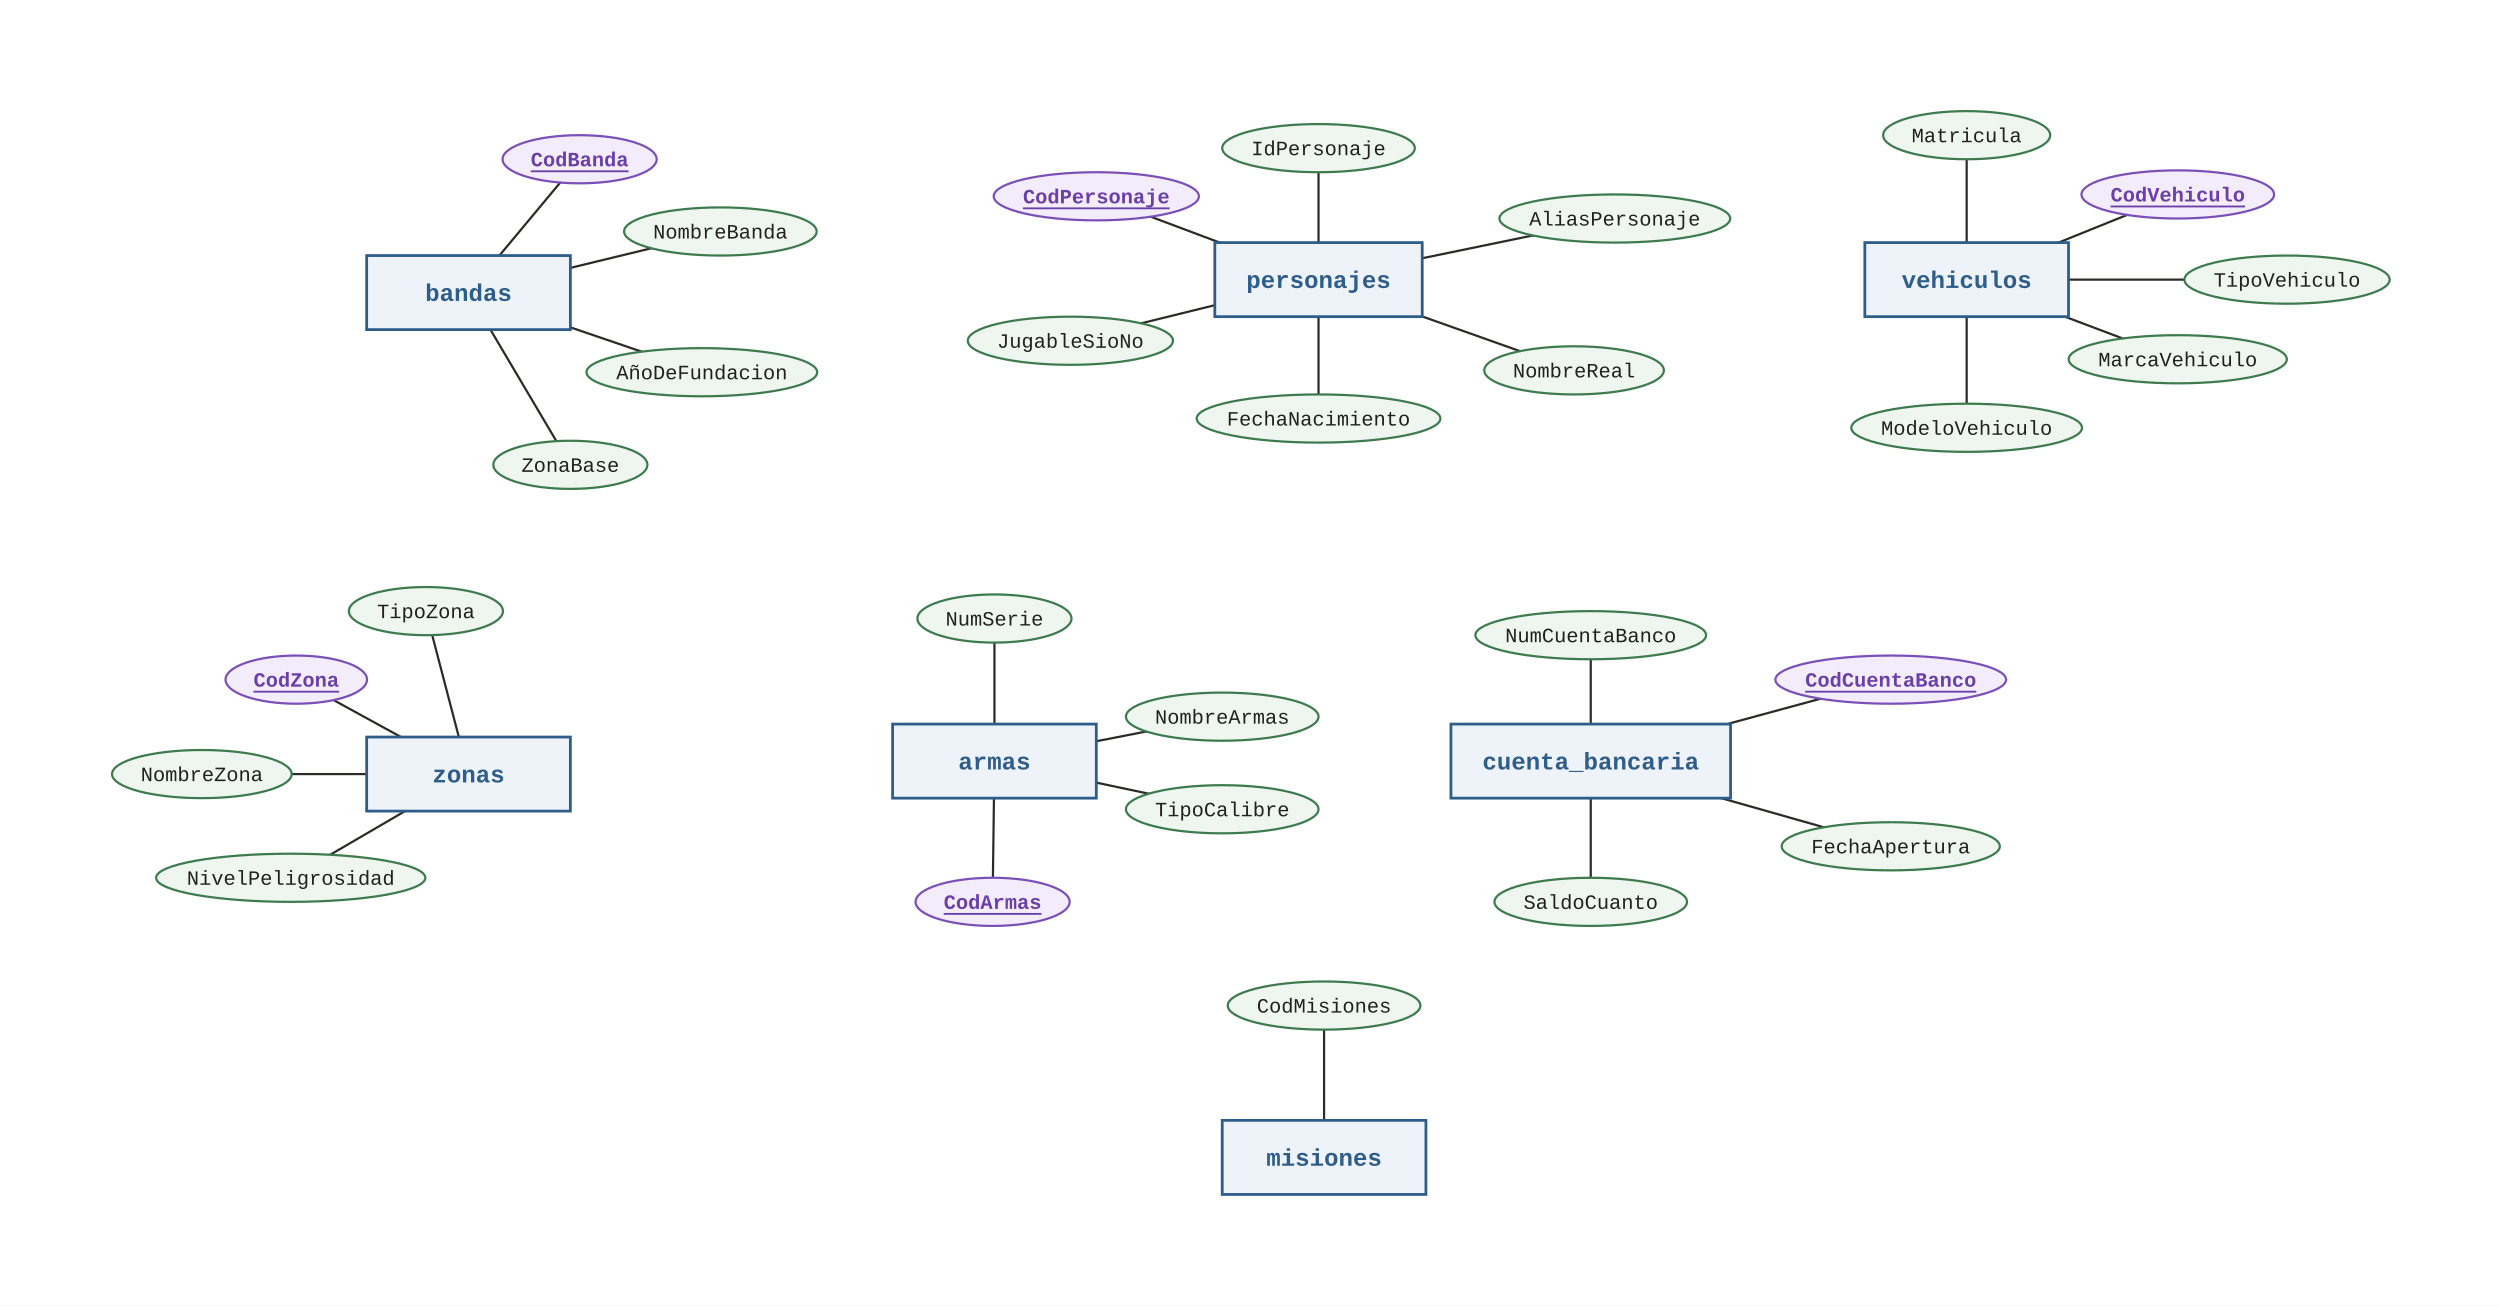
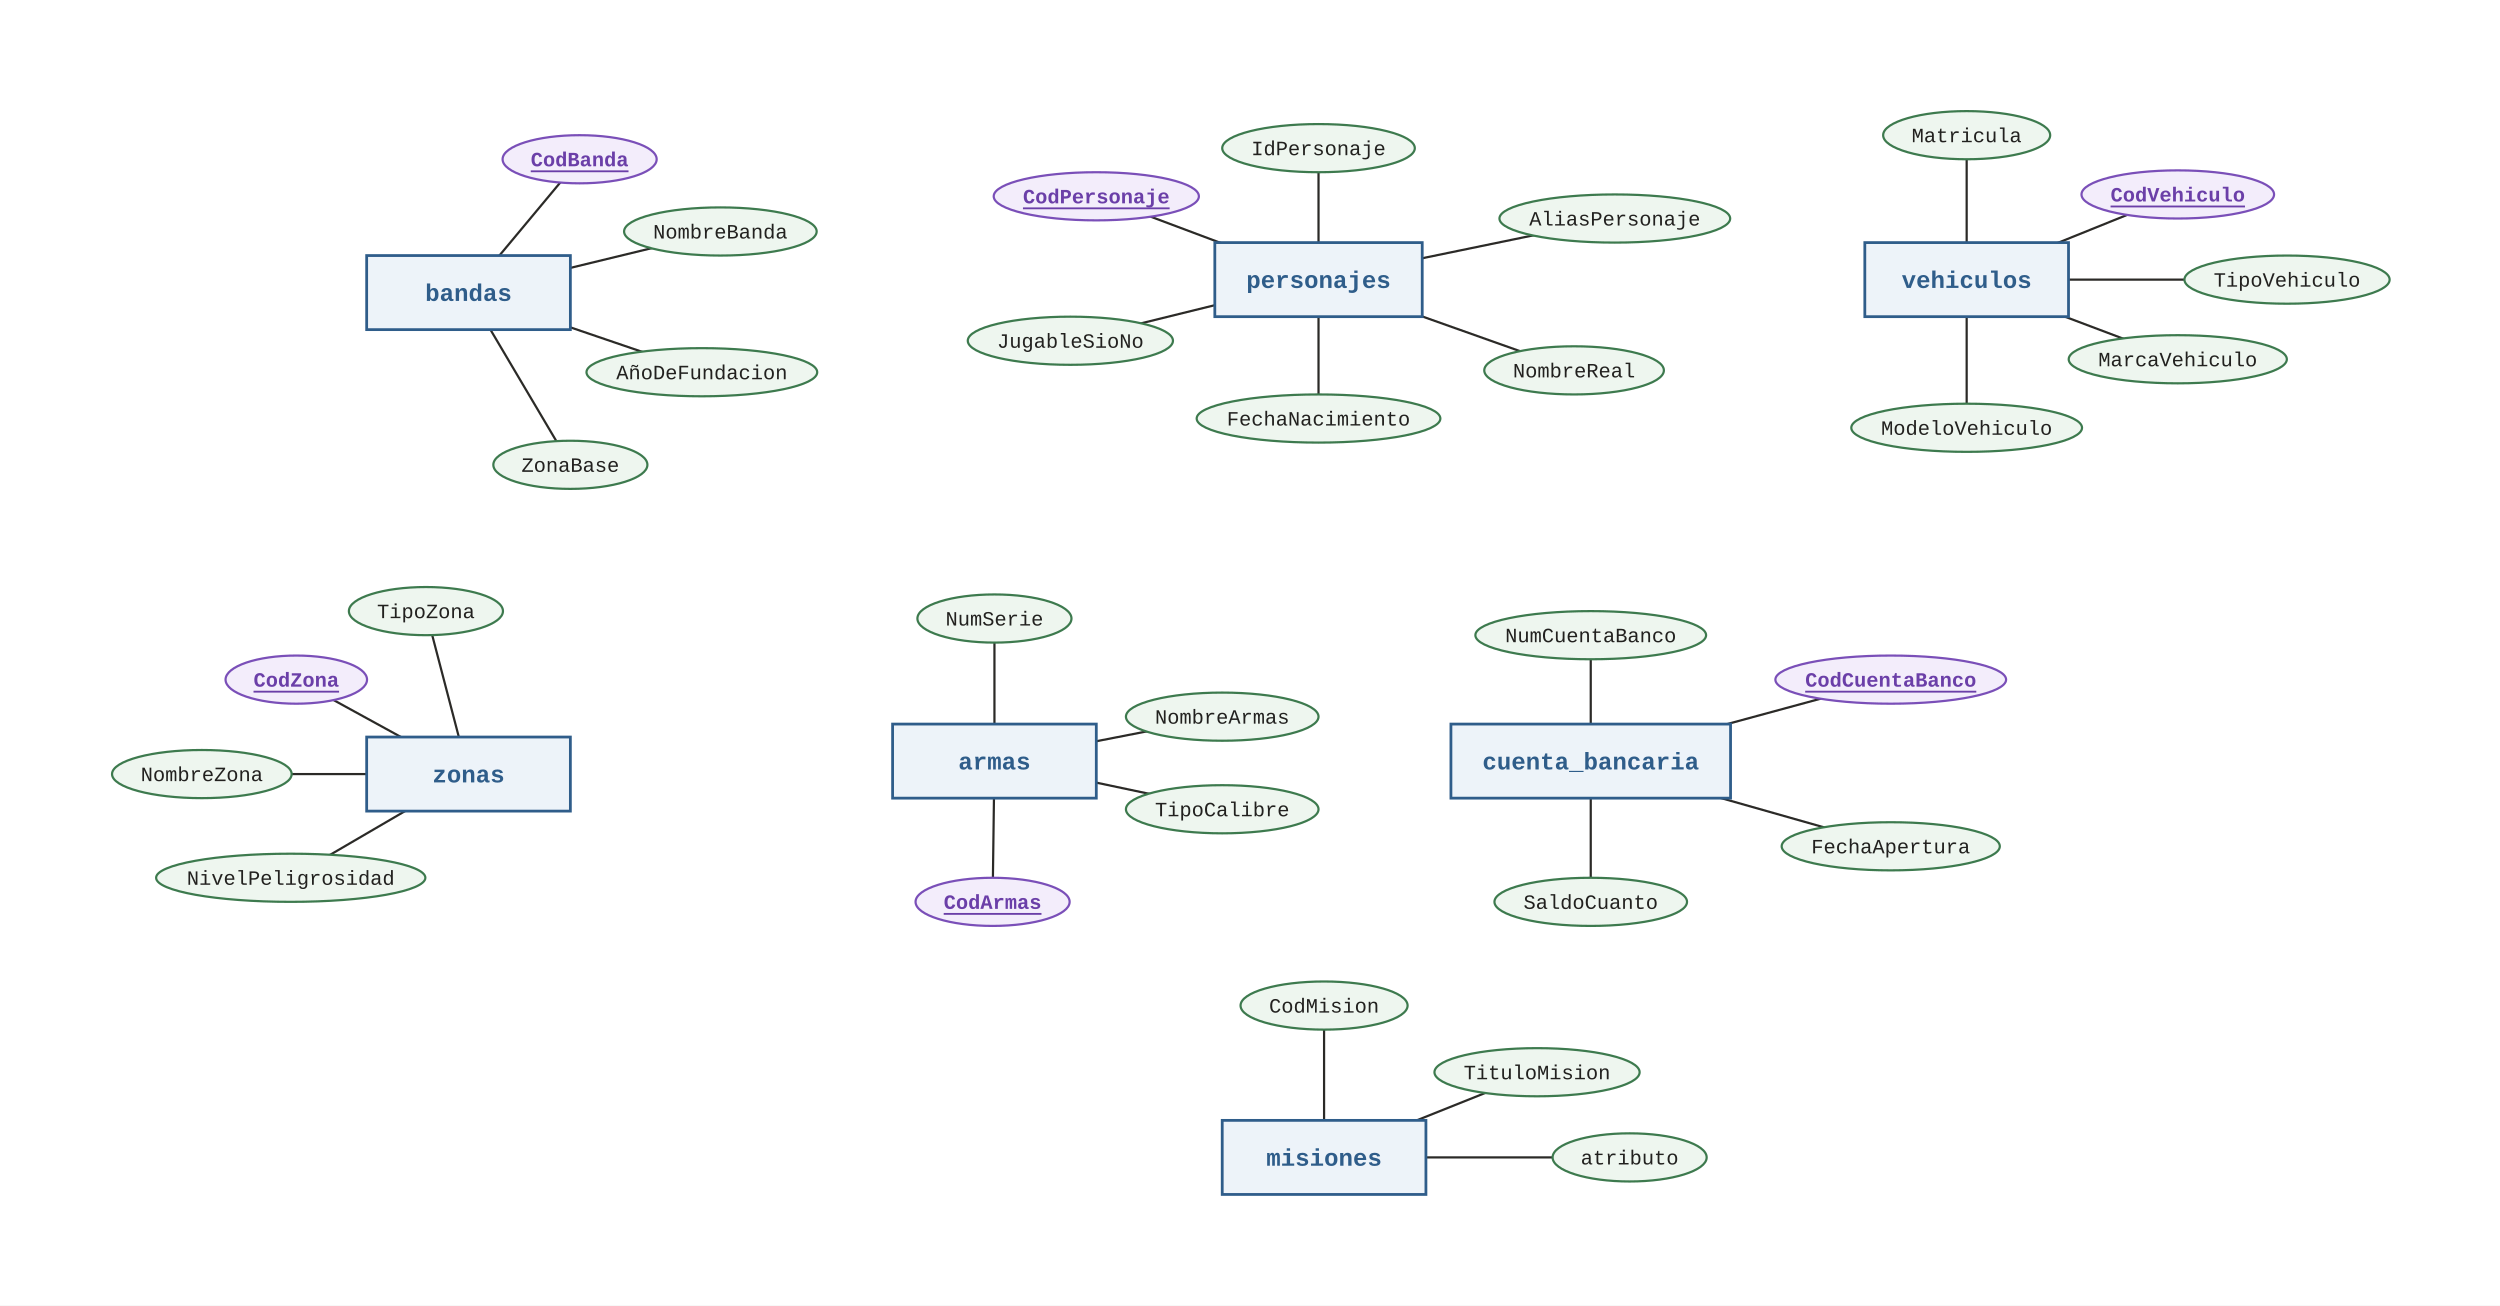
<svg xmlns="http://www.w3.org/2000/svg" viewBox="1869 1651 1350 705" width="1350" height="705">
  <style>.ln{stroke:#2B2A27;stroke-width:1.2}.mk{stroke:#2B2A27;stroke-width:1.5;fill:none}.mo{fill:#FFFFFF;stroke:#2B2A27;stroke-width:1.5}
.ent{fill:#EDF3F9;stroke:#2F5D8A;stroke-width:1.5}.dia{fill:#FBF2E0;stroke:#9C6510;stroke-width:1.5}.att{fill:#EEF6EF;stroke:#3D7A4E;stroke-width:1.2}.att.key{fill:#F3EDFB;stroke:#7A4FB8}.att.dr{stroke-dasharray:4 3}
.ent.in,.dia.in{fill:none}.dup{stroke:#C0362C;stroke-width:2.4}
.tx{fill:#22211F;font:11px Consolas,'JetBrains Mono','Courier New',monospace}.txk{fill:#6B3FA8;font-weight:600}.tb{font:600 13px Consolas,'JetBrains Mono','Courier New',monospace;fill:#2F5D8A}.tr{font:600 12px Consolas,'JetBrains Mono','Courier New',monospace;fill:#9C6510}.tt{font:600 10px Consolas,'JetBrains Mono','Courier New',monospace;fill:#6B6A64}
.ul{stroke:#6B3FA8;stroke-width:1}.ul.p{stroke-dasharray:3 2}.card{font:600 11px Consolas,'JetBrains Mono','Courier New',monospace;fill:#A2441C;paint-order:stroke;stroke:#FFFFFF;stroke-width:4px;stroke-linejoin:round}.cardq{fill:#6B6A64}
.tbox{fill:#FFFFFF;stroke:#A9B2C0;stroke-width:1}.thd{fill:#33557F}.thx{font:600 12.5px Consolas,'JetBrains Mono','Courier New',monospace;fill:#FFFFFF}.cx{font:11.5px Consolas,'JetBrains Mono','Courier New',monospace;fill:#22211F}.cpk{fill:#6B3FA8;font-weight:600}.cfk{fill:#A3304A}.cty{fill:#6B6A64;font-weight:400}.uq{font:600 9px Consolas,'JetBrains Mono','Courier New',monospace;fill:#2A7F8F}
.lk{stroke:#6B6A64;stroke-width:1.4;fill:none}.lk.dash{stroke-dasharray:6 4}.lkm{stroke:#6B6A64;stroke-width:1.5;fill:none}.lko{fill:#FFFFFF;stroke:#6B6A64;stroke-width:1.5}
.ipk{fill:#8E5FD0}.ifk{fill:#B4364E}.icol{fill:#2A7F8F}.inul{fill:none;stroke:#2A7F8F;stroke-width:1.3}
.rbox{fill:#FFFFFF;stroke:#22211F;stroke-width:1.1}.rnm{font:600 12.5px Consolas,'JetBrains Mono','Courier New',monospace;fill:#2F5D8A}.rcol{font:12px Consolas,'JetBrains Mono','Courier New',monospace;fill:#22211F}.rpk{font-weight:700;fill:#6B3FA8}.rfk{fill:#A3304A}.rul{stroke:#6B3FA8;stroke-width:1.1}
.rtag{font:600 9.5px Consolas,'JetBrains Mono','Courier New',monospace;fill:#6B6A64}.rarr{fill:none;stroke:#B4364E;stroke-width:1.1}.rhead{fill:#B4364E}
.ent.hd,.dia.hd{fill:none}.ktag{font:700 9px Consolas,'JetBrains Mono','Courier New',monospace;fill:#6B6A64}.rlab{fill:#FFFFFF;stroke:none;opacity:.92}.dia.assoc{stroke-dasharray:5 3}.ln.lid{stroke-width:2.2}.isal{fill:#9C6510}.skt{fill:#2F5D8A}
.thx.dup{fill:#FFC2BD}.cx.dup,.rnm.dup,.rcol.dup{fill:#C0362C;text-decoration:underline}
.note{stroke-width:1.2}.note-fold{stroke-width:1.2}.nc-y{fill:#FFF4C2;stroke:#D2AE36}.nc-b{fill:#DDEBFA;stroke:#7AA3D6}.nc-g{fill:#DFF2E1;stroke:#7DBB87}.nc-p{fill:#FBE1EC;stroke:#D98AAE}.note-fold{filter:brightness(.93)}.note-tx{font:12px 'Segoe UI',Arial,sans-serif;fill:#2B2A27}</style>
  <rect x="1869" y="1651" width="1350" height="705" fill="#ffffff" />
  <line x1="2122" y1="2069" x2="2029" y2="2018" class="ln" />
  <line x1="2122" y1="2069" x2="1978" y2="2069" class="ln" />
  <line x1="2122" y1="2069" x2="2099" y2="1981" class="ln" />
  <line x1="2122" y1="2069" x2="2026" y2="2125" class="ln" />
  <line x1="2581" y1="1802" x2="2581" y2="1731" class="ln" />
  <line x1="2581" y1="1802" x2="2741" y2="1769" class="ln" />
  <line x1="2581" y1="1802" x2="2719" y2="1851" class="ln" />
  <line x1="2581" y1="1802" x2="2581" y2="1877" class="ln" />
  <line x1="2581" y1="1802" x2="2447" y2="1835" class="ln" />
  <line x1="2122" y1="1809" x2="2182" y2="1737" class="ln" />
  <line x1="2122" y1="1809" x2="2258" y2="1776" class="ln" />
  <line x1="2122" y1="1809" x2="2248" y2="1852" class="ln" />
  <line x1="2122" y1="1809" x2="2177" y2="1902" class="ln" />
  <line x1="2931" y1="1802" x2="2931" y2="1724" class="ln" />
  <line x1="2931" y1="1802" x2="3045" y2="1756" class="ln" />
  <line x1="2581" y1="1802" x2="2461" y2="1757" class="ln" />
  <line x1="2931" y1="1802" x2="3045" y2="1845" class="ln" />
  <line x1="2931" y1="1802" x2="2931" y2="1882" class="ln" />
  <line x1="2931" y1="1802" x2="3104" y2="1802" class="ln" />
  <line x1="2406" y1="2062" x2="2406" y2="1985" class="ln" />
  <line x1="2406" y1="2062" x2="2529" y2="2038" class="ln" />
  <line x1="2406" y1="2062" x2="2529" y2="2088" class="ln" />
  <line x1="2406" y1="2062" x2="2405" y2="2138" class="ln" />
  <line x1="2728" y1="2062" x2="2728" y2="1994" class="ln" />
  <line x1="2728" y1="2062" x2="2890" y2="2018" class="ln" />
  <line x1="2728" y1="2062" x2="2890" y2="2108" class="ln" />
  <line x1="2728" y1="2062" x2="2728" y2="2138" class="ln" />
  <line x1="2584" y1="2276" x2="2584" y2="2194" class="ln" />
+   <line x1="2584" y1="2276" x2="2699" y2="2230" class="ln" />
+   <line x1="2584" y1="2276" x2="2749" y2="2276" class="ln" />
  <g class="node" data-id="nmwmhqvag3xdsrz">
    <rect x="2067" y="2049" width="110" height="40" class="ent" />
    <text x="2122" y="2073.5" text-anchor="middle" class="tb">zonas</text>
  </g>
  <g class="node" data-id="nmwmhrrtz46f440">
    <ellipse cx="2029" cy="2018" rx="38.2" ry="13" class="att key" />
    <text x="2029" y="2021.8" text-anchor="middle" class="tx txk">CodZona</text>
    <line x1="2005.9" y1="2024.5" x2="2052.1" y2="2024.5" class="ul" />
  </g>
  <g class="node" data-id="nmwmhs1pz4838rc">
    <ellipse cx="1978" cy="2069" rx="48.5" ry="13" class="att" />
    <text x="1978" y="2072.8" text-anchor="middle" class="tx">NombreZona</text>
  </g>
  <g class="node" data-id="nmwmhse6k4avtgo">
    <ellipse cx="2099" cy="1981" rx="41.6" ry="13" class="att" />
    <text x="2099" y="1984.8" text-anchor="middle" class="tx">TipoZona</text>
  </g>
  <g class="node" data-id="nmwmhsl8x4cs0xw">
    <ellipse cx="2026" cy="2125" rx="72.7" ry="13" class="att" />
    <text x="2026" y="2128.8" text-anchor="middle" class="tx">NivelPeligrosidad</text>
  </g>
  <g class="node" data-id="nmwmhtg534eof8d">
    <rect x="2525" y="1782" width="112" height="40" class="ent" />
    <text x="2581" y="1806.5" text-anchor="middle" class="tb">personajes</text>
  </g>
  <g class="node" data-id="nmwmhtvoe4fcd3s">
    <ellipse cx="2581" cy="1731" rx="52" ry="13" class="att" />
    <text x="2581" y="1734.8" text-anchor="middle" class="tx">IdPersonaje</text>
  </g>
  <g class="node" data-id="nmwmhtzp54hasp6">
    <ellipse cx="2741" cy="1769" rx="62.3" ry="13" class="att" />
    <text x="2741" y="1772.8" text-anchor="middle" class="tx">AliasPersonaje</text>
  </g>
  <g class="node" data-id="nmwmhu9s44jnxp9">
    <ellipse cx="2719" cy="1851" rx="48.5" ry="13" class="att" />
    <text x="2719" y="1854.8" text-anchor="middle" class="tx">NombreReal</text>
  </g>
  <g class="node" data-id="nmwmhvhij4l5lyf">
    <ellipse cx="2581" cy="1877" rx="65.8" ry="13" class="att" />
    <text x="2581" y="1880.8" text-anchor="middle" class="tx">FechaNacimiento</text>
  </g>
  <g class="node" data-id="nmwmhw2st4nqzpn">
    <ellipse cx="2447" cy="1835" rx="55.4" ry="13" class="att" />
    <text x="2447" y="1838.8" text-anchor="middle" class="tx">JugableSioNo</text>
  </g>
  <g class="node" data-id="nmwmhxjzb4pf9rv">
    <rect x="2067" y="1789" width="110" height="40" class="ent" />
    <text x="2122" y="1813.5" text-anchor="middle" class="tb">bandas</text>
  </g>
  <g class="node" data-id="nmwmhxsy74qo5d7">
    <ellipse cx="2182" cy="1737" rx="41.6" ry="13" class="att key" />
    <text x="2182" y="1740.8" text-anchor="middle" class="tx txk">CodBanda</text>
    <line x1="2155.6" y1="1743.5" x2="2208.4" y2="1743.5" class="ul" />
  </g>
  <g class="node" data-id="nmwmhy7ny4s7mmz">
    <ellipse cx="2258" cy="1776" rx="52" ry="13" class="att" />
    <text x="2258" y="1779.8" text-anchor="middle" class="tx">NombreBanda</text>
  </g>
  <g class="node" data-id="nmwmhzwdd4umxmz">
    <ellipse cx="2248" cy="1852" rx="62.3" ry="13" class="att" />
    <text x="2248" y="1855.8" text-anchor="middle" class="tx">AñoDeFundacion</text>
  </g>
  <g class="node" data-id="nmwmi0gy84w97ze">
    <ellipse cx="2177" cy="1902" rx="41.6" ry="13" class="att" />
    <text x="2177" y="1905.8" text-anchor="middle" class="tx">ZonaBase</text>
  </g>
  <g class="node" data-id="nmwmi2cq74yrbnu">
    <rect x="2876" y="1782" width="110" height="40" class="ent" />
    <text x="2931" y="1806.5" text-anchor="middle" class="tb">vehiculos</text>
  </g>
  <g class="node" data-id="nmwmi2nv34ztt1i">
    <ellipse cx="2931" cy="1724" rx="45.1" ry="13" class="att" />
    <text x="2931" y="1727.8" text-anchor="middle" class="tx">Matricula</text>
  </g>
  <g class="node" data-id="nmwmi3kmf51jxje">
    <ellipse cx="3045" cy="1756" rx="52" ry="13" class="att key" />
    <text x="3045" y="1759.8" text-anchor="middle" class="tx txk">CodVehiculo</text>
    <line x1="3008.7" y1="1762.5" x2="3081.3" y2="1762.5" class="ul" />
  </g>
  <g class="node" data-id="nmwmi402d53smqh">
    <ellipse cx="2461" cy="1757" rx="55.4" ry="13" class="att key" />
    <text x="2461" y="1760.8" text-anchor="middle" class="tx txk">CodPersonaje</text>
    <line x1="2421.4" y1="1763.5" x2="2500.6" y2="1763.5" class="ul" />
  </g>
  <g class="node" data-id="nmwmi4m2t551h8a">
    <ellipse cx="3045" cy="1845" rx="58.9" ry="13" class="att" />
    <text x="3045" y="1848.8" text-anchor="middle" class="tx">MarcaVehiculo</text>
  </g>
  <g class="node" data-id="nmwmi5d3357tlys">
    <ellipse cx="2931" cy="1882" rx="62.3" ry="13" class="att" />
    <text x="2931" y="1885.8" text-anchor="middle" class="tx">ModeloVehiculo</text>
  </g>
  <g class="node" data-id="nmwmi6y4t590tg7">
    <ellipse cx="3104" cy="1802" rx="55.4" ry="13" class="att" />
    <text x="3104" y="1805.8" text-anchor="middle" class="tx">TipoVehiculo</text>
  </g>
  <g class="node" data-id="nmwmia2g75bo3id">
    <rect x="2351" y="2042" width="110" height="40" class="ent" />
    <text x="2406" y="2066.5" text-anchor="middle" class="tb">armas</text>
  </g>
  <g class="node" data-id="nmwmia8na5ce6x1">
    <ellipse cx="2406" cy="1985" rx="41.6" ry="13" class="att" />
    <text x="2406" y="1988.8" text-anchor="middle" class="tx">NumSerie</text>
  </g>
  <g class="node" data-id="nmwmiasoj5eu1sq">
    <ellipse cx="2529" cy="2038" rx="52" ry="13" class="att" />
    <text x="2529" y="2041.8" text-anchor="middle" class="tx">NombreArmas</text>
  </g>
  <g class="node" data-id="nmwmic04b5gq8px">
    <ellipse cx="2529" cy="2088" rx="52" ry="13" class="att" />
    <text x="2529" y="2091.8" text-anchor="middle" class="tx">TipoCalibre</text>
  </g>
  <g class="node" data-id="nmwmie3675k2tdn">
    <ellipse cx="2405" cy="2138" rx="41.6" ry="13" class="att key" />
    <text x="2405" y="2141.8" text-anchor="middle" class="tx txk">CodArmas</text>
    <line x1="2378.6" y1="2144.5" x2="2431.4" y2="2144.5" class="ul" />
  </g>
  <g class="node" data-id="nmwmieuhb5myfep">
    <rect x="2652.5" y="2042" width="151" height="40" class="ent" />
    <text x="2728" y="2066.5" text-anchor="middle" class="tb">cuenta_bancaria</text>
  </g>
  <g class="node" data-id="nmwmifxlj5nexyy">
    <ellipse cx="2728" cy="1994" rx="62.3" ry="13" class="att" />
    <text x="2728" y="1997.8" text-anchor="middle" class="tx">NumCuentaBanco</text>
  </g>
  <g class="node" data-id="nmwmih6ur5pqn8f">
    <ellipse cx="2890" cy="2018" rx="62.3" ry="13" class="att key" />
    <text x="2890" y="2021.8" text-anchor="middle" class="tx txk">CodCuentaBanco</text>
    <line x1="2843.8" y1="2024.5" x2="2936.2" y2="2024.5" class="ul" />
  </g>
  <g class="node" data-id="nmwmih70n5rkz42">
    <ellipse cx="2890" cy="2108" rx="58.9" ry="13" class="att" />
    <text x="2890" y="2111.8" text-anchor="middle" class="tx">FechaApertura</text>
  </g>
  <g class="node" data-id="nmwmilzss5tyocj">
    <ellipse cx="2728" cy="2138" rx="52" ry="13" class="att" />
    <text x="2728" y="2141.8" text-anchor="middle" class="tx">SaldoCuanto</text>
  </g>
  <g class="node" data-id="nmwmio5i75v8jmj">
    <rect x="2529" y="2256" width="110" height="40" class="ent" />
    <text x="2584" y="2280.5" text-anchor="middle" class="tb">misiones</text>
  </g>
  <g class="node" data-id="nmwmiow465w8po8">
-     <ellipse cx="2584" cy="2194" rx="52" ry="13" class="att" />
-     <text x="2584" y="2197.8" text-anchor="middle" class="tx">CodMisiones</text>
+     <ellipse cx="2584" cy="2194" rx="45.1" ry="13" class="att" />
+     <text x="2584" y="2197.8" text-anchor="middle" class="tx">CodMision</text>
+   </g>
+   <g class="node" data-id="nmwmir5ci5yhlv1">
+     <ellipse cx="2699" cy="2230" rx="55.4" ry="13" class="att" />
+     <text x="2699" y="2233.8" text-anchor="middle" class="tx">TituloMision</text>
+   </g>
+   <g class="node" data-id="nmwmirrxe60nf3k">
+     <ellipse cx="2749" cy="2276" rx="41.6" ry="13" class="att" />
+     <text x="2749" y="2279.8" text-anchor="middle" class="tx">atributo</text>
  </g>
</svg>
